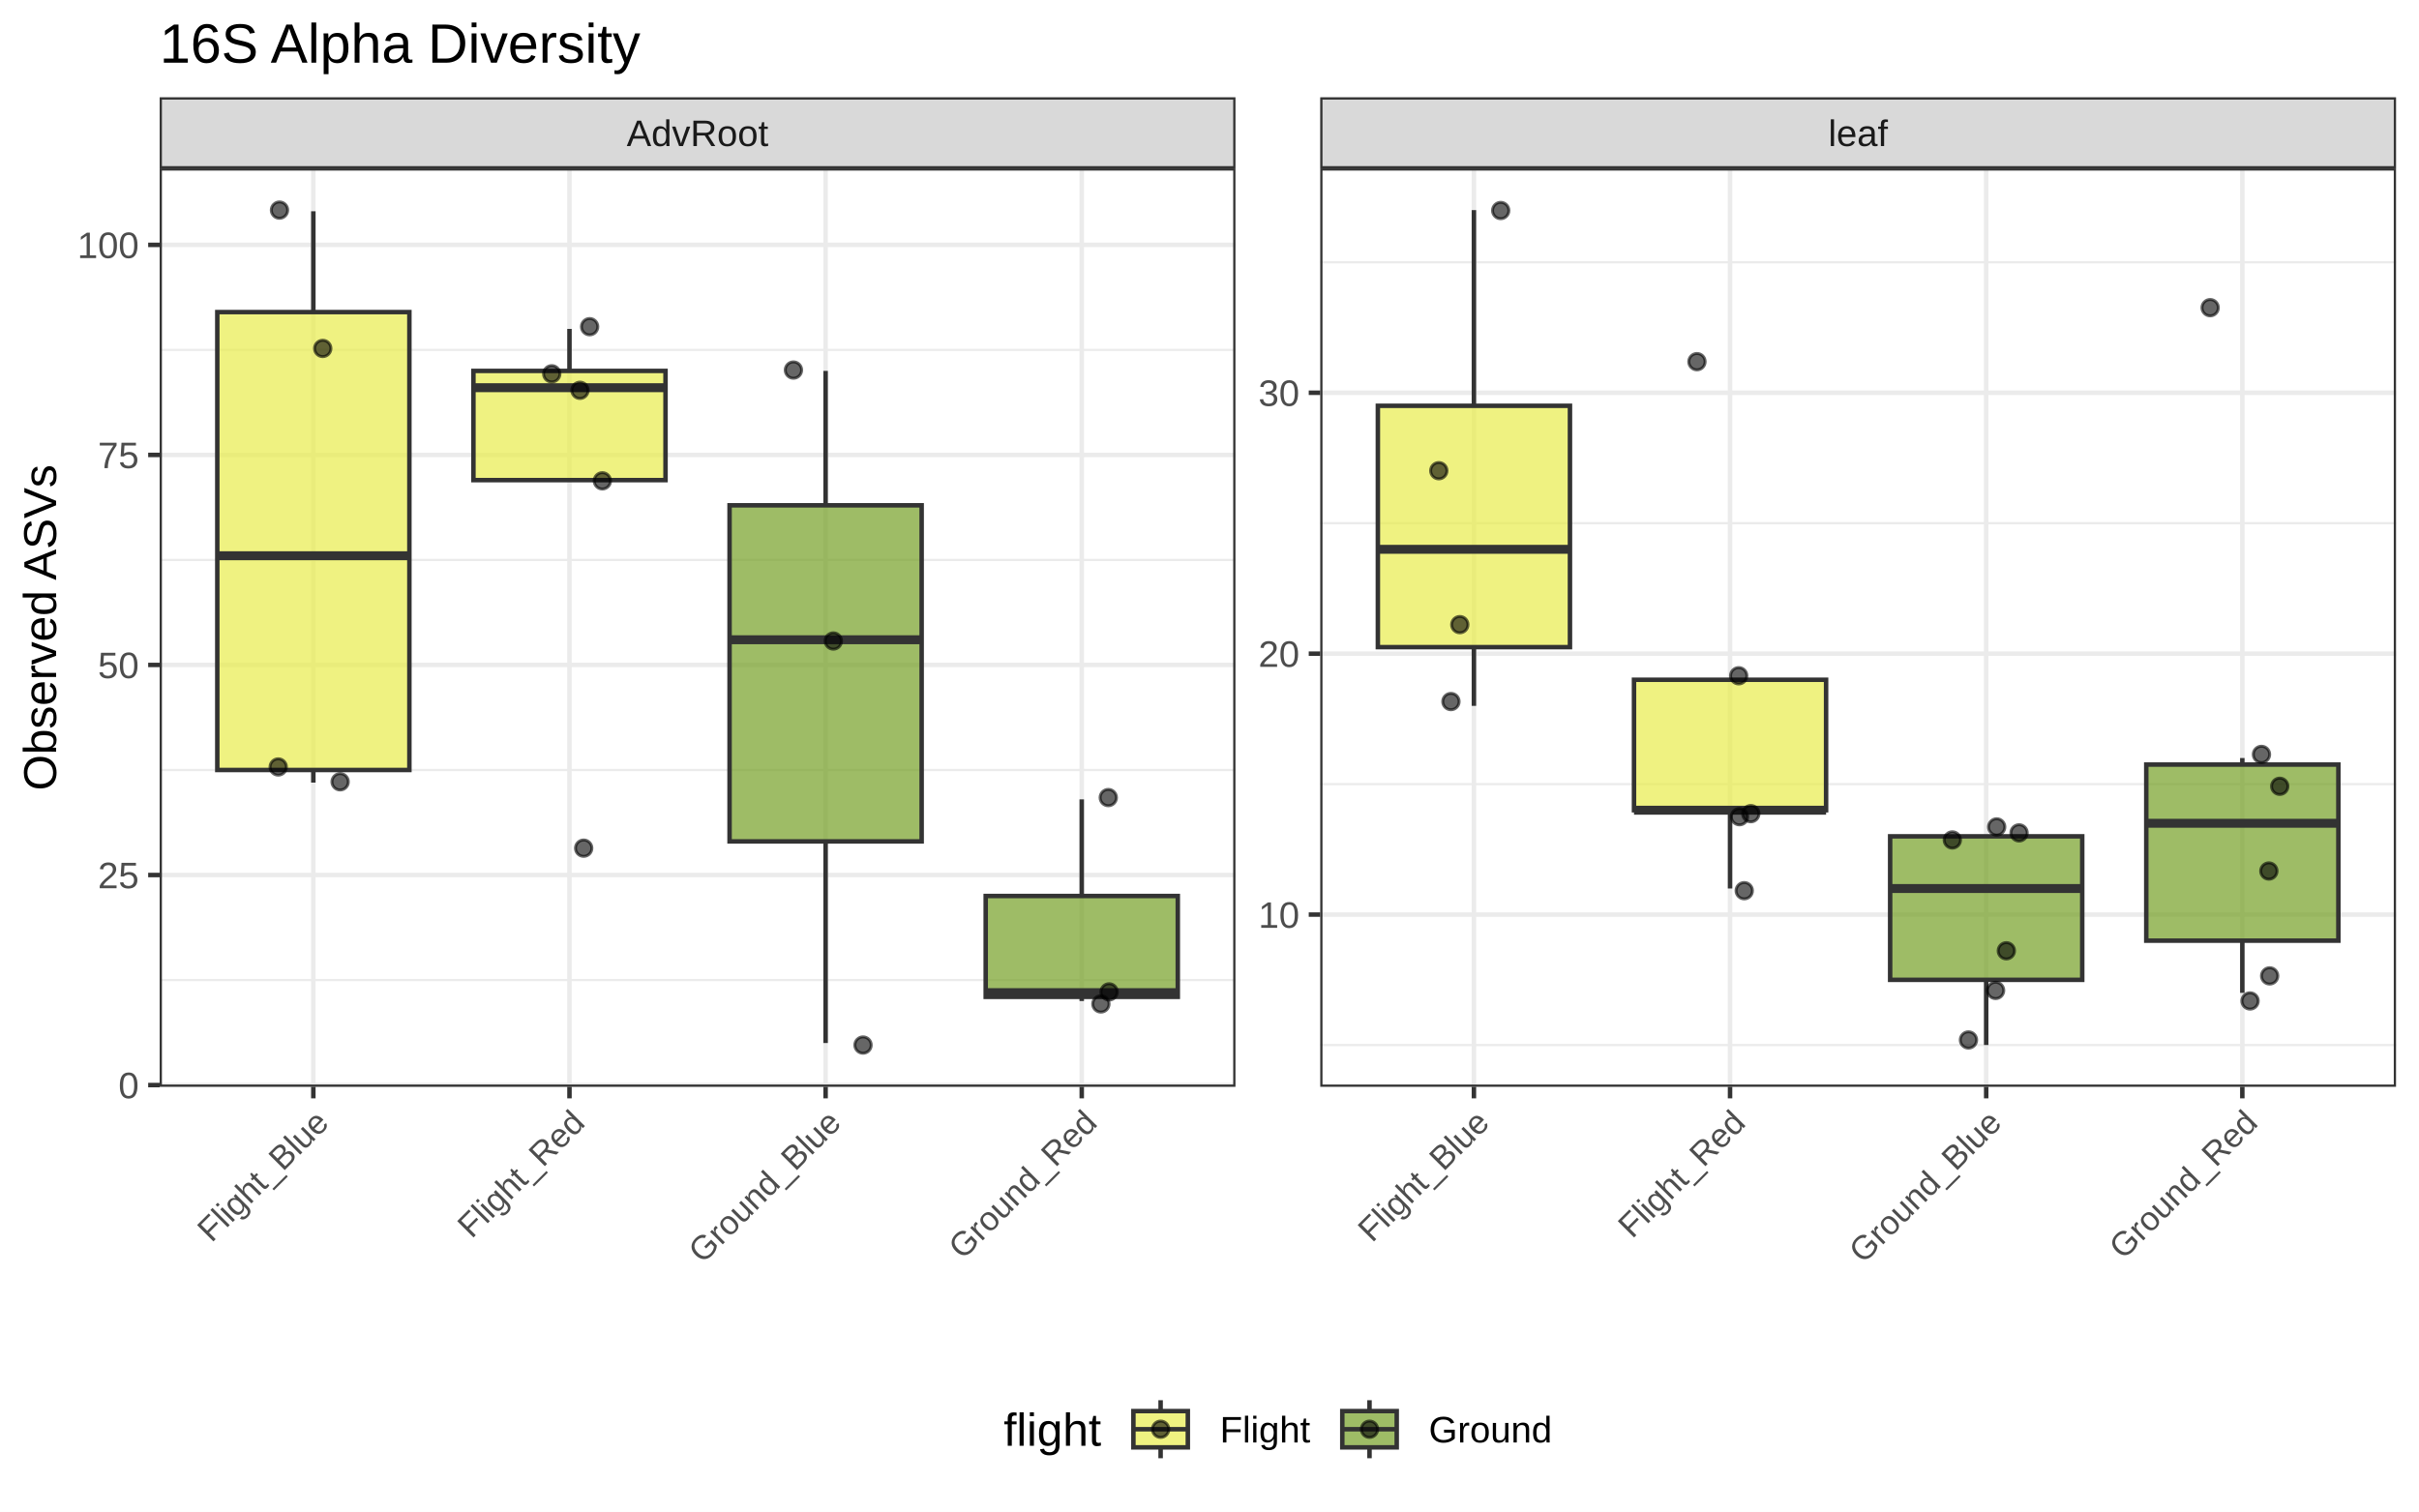
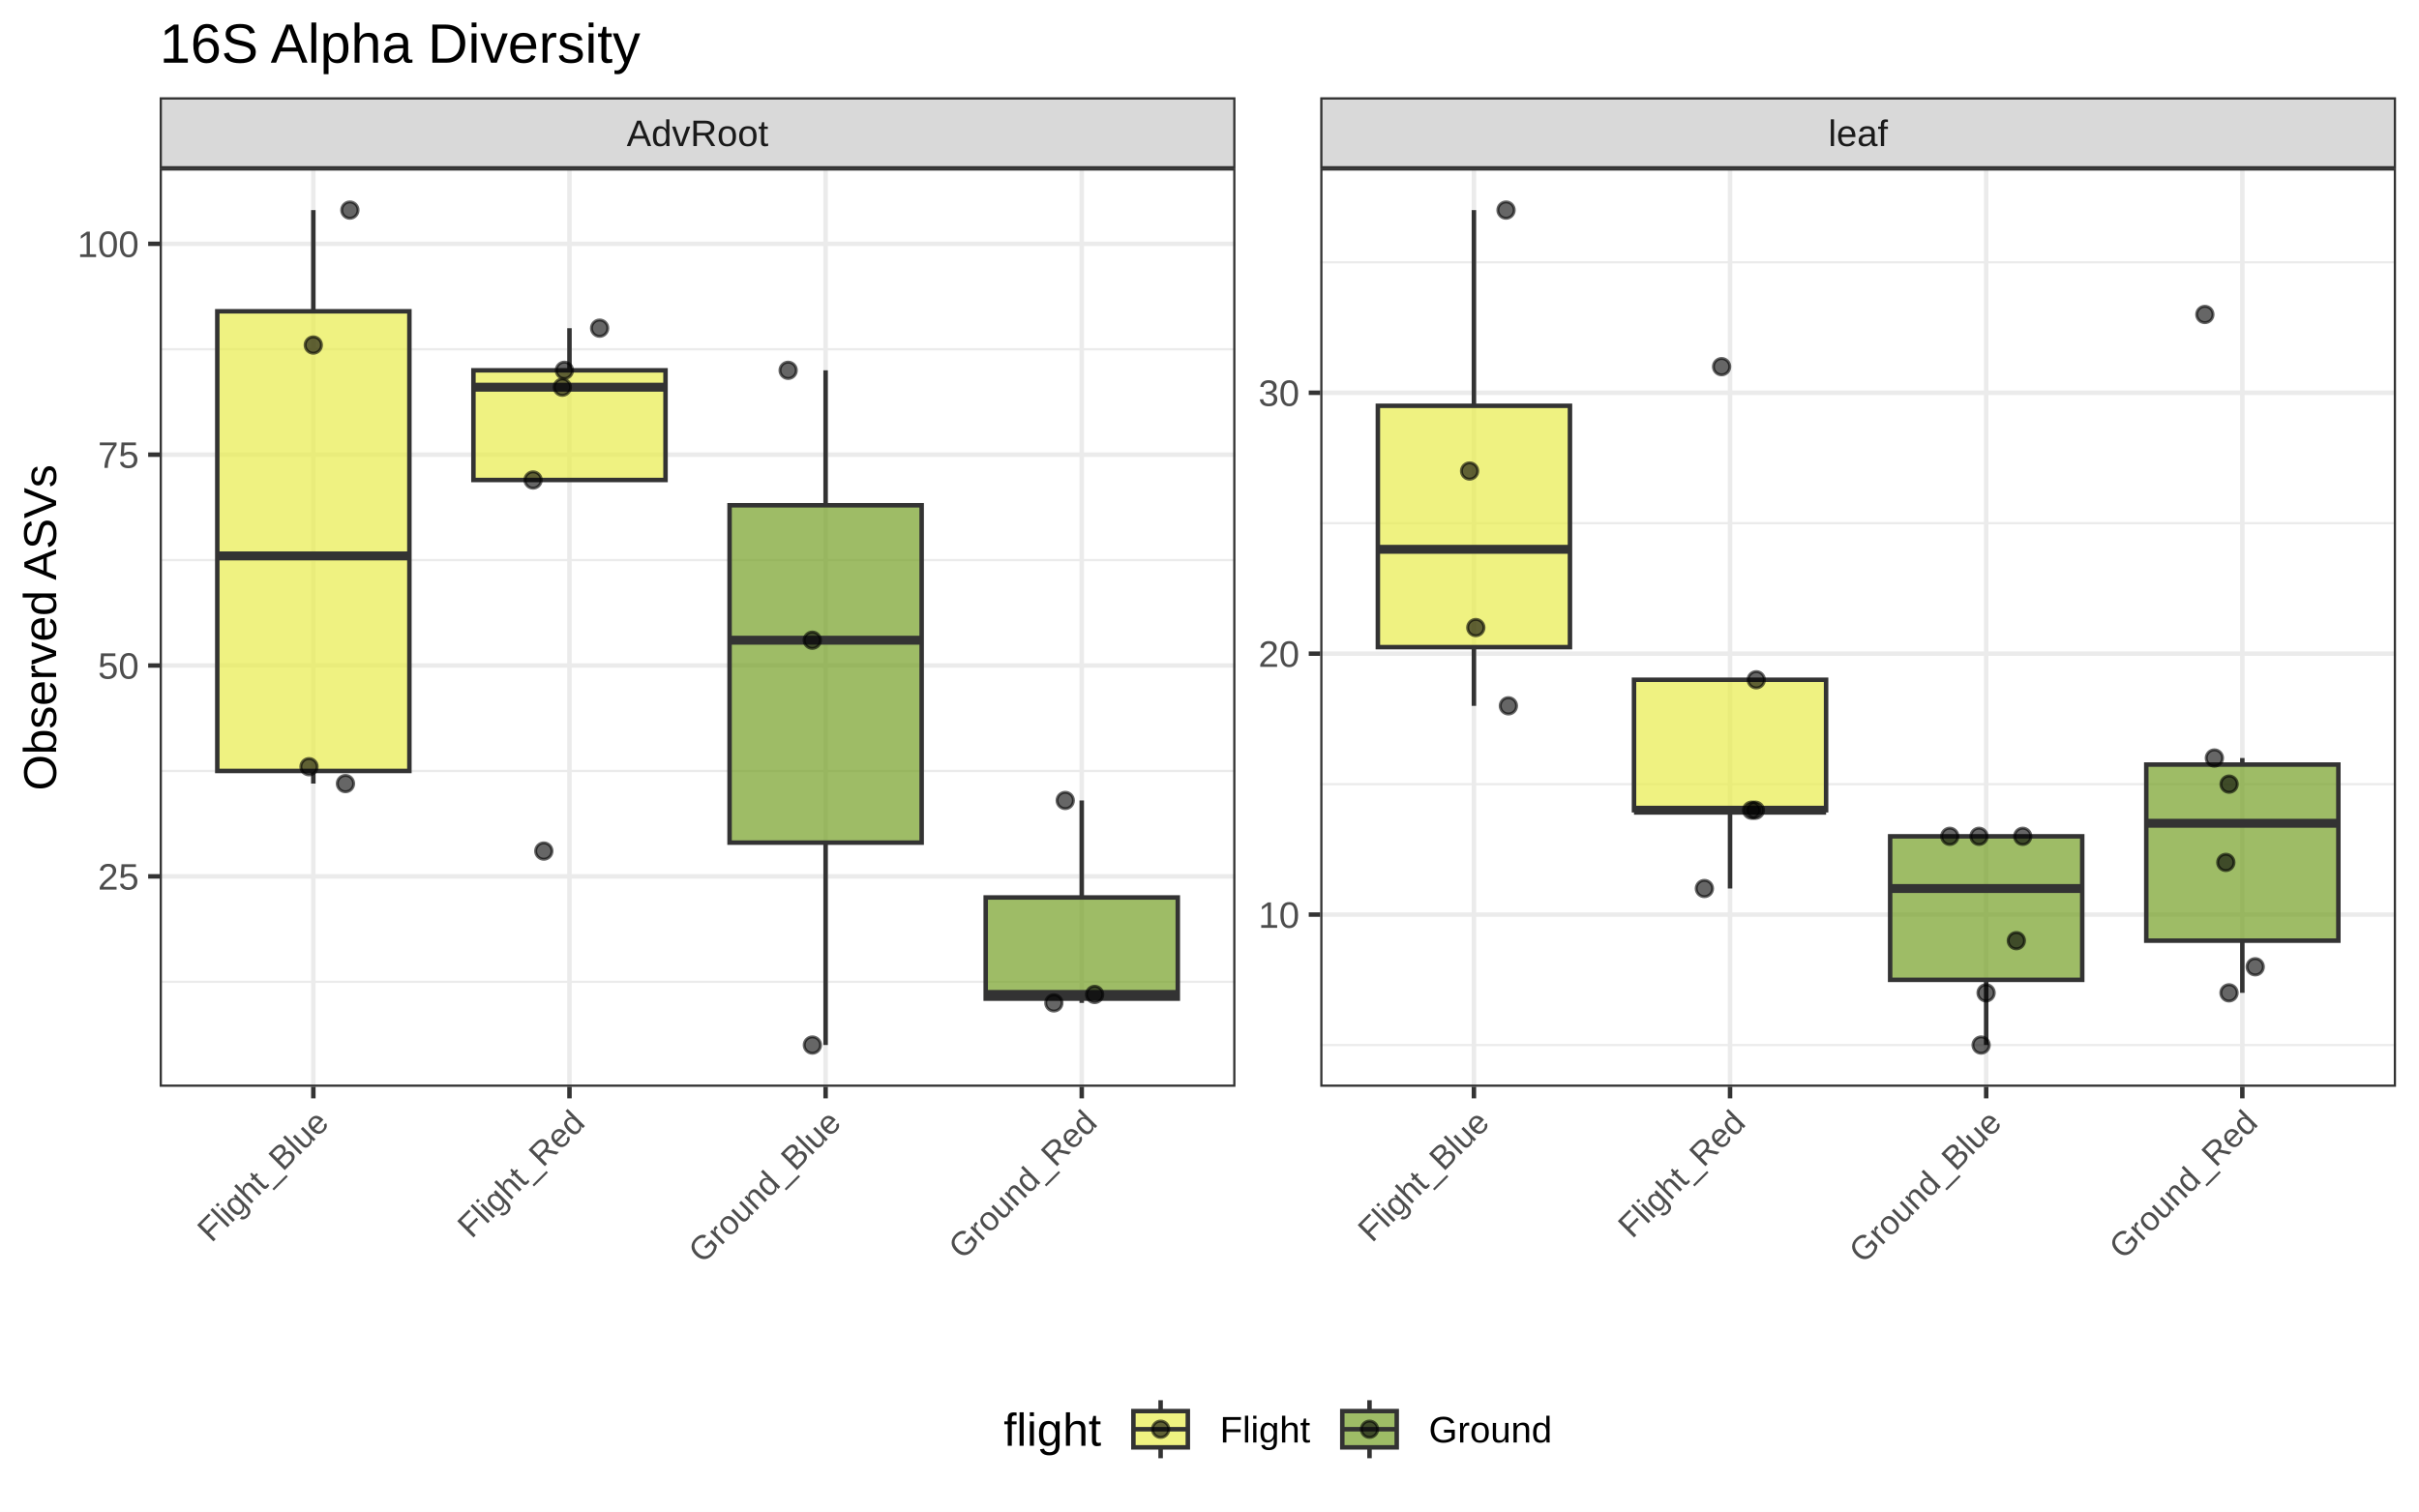
<svg xmlns="http://www.w3.org/2000/svg" width="576.00pt" height="360.00pt" viewBox="0 0 576.00 360.00">
  <g class="svglite">
    <defs>
      <style type="text/css">
    .svglite line, .svglite polyline, .svglite polygon, .svglite path, .svglite rect, .svglite circle {
      fill: none;
      stroke: #000000;
      stroke-linecap: round;
      stroke-linejoin: round;
      stroke-miterlimit: 10.00;
    }
    .svglite text {
      white-space: pre;
    }
    .svglite g.glyphgroup path {
      fill: inherit;
      stroke: none;
    }
  </style>
    </defs>
    <rect width="100%" height="100%" style="stroke: none; fill: #FFFFFF;" />
    <defs>
      <clipPath id="cpMC4wMHw1NzYuMDB8MC4wMHwzNjAuMDA=">
        <rect x="0.00" y="0.00" width="576.00" height="360.00" />
      </clipPath>
    </defs>
    <g clip-path="url(#cpMC4wMHw1NzYuMDB8MC4wMHwzNjAuMDA=)">
      <rect x="0.00" y="0.00" width="576.00" height="360.00" style="stroke-width: 1.07; stroke: #FFFFFF; fill: #FFFFFF;" />
    </g>
    <defs>
      <clipPath id="cpMzguMDJ8Mjk0LjE3fDQwLjA5fDI1OC44NQ==">
        <rect x="38.02" y="40.09" width="256.16" height="218.75" />
      </clipPath>
    </defs>
    <g clip-path="url(#cpMzguMDJ8Mjk0LjE3fDQwLjA5fDI1OC44NQ==)">
      <rect x="38.02" y="40.09" width="256.16" height="218.75" style="stroke-width: 1.07; stroke: none; fill: #FFFFFF;" />
-       <polyline points="38.02,233.42 294.17,233.42 " style="stroke-width: 0.53; stroke: #EBEBEB; stroke-linecap: butt;" />
-       <polyline points="38.02,183.39 294.17,183.39 " style="stroke-width: 0.53; stroke: #EBEBEB; stroke-linecap: butt;" />
-       <polyline points="38.02,133.36 294.17,133.36 " style="stroke-width: 0.53; stroke: #EBEBEB; stroke-linecap: butt;" />
-       <polyline points="38.02,83.33 294.17,83.33 " style="stroke-width: 0.53; stroke: #EBEBEB; stroke-linecap: butt;" />
-       <polyline points="38.02,258.43 294.17,258.43 " style="stroke-width: 1.07; stroke: #EBEBEB; stroke-linecap: butt;" />
-       <polyline points="38.02,208.40 294.17,208.40 " style="stroke-width: 1.07; stroke: #EBEBEB; stroke-linecap: butt;" />
-       <polyline points="38.02,158.37 294.17,158.37 " style="stroke-width: 1.07; stroke: #EBEBEB; stroke-linecap: butt;" />
-       <polyline points="38.02,108.35 294.17,108.35 " style="stroke-width: 1.07; stroke: #EBEBEB; stroke-linecap: butt;" />
-       <polyline points="38.02,58.32 294.17,58.32 " style="stroke-width: 1.07; stroke: #EBEBEB; stroke-linecap: butt;" />
+       <polyline points="38.02,233.84 294.17,233.84 " style="stroke-width: 0.53; stroke: #EBEBEB; stroke-linecap: butt;" />
+       <polyline points="38.02,183.62 294.17,183.62 " style="stroke-width: 0.53; stroke: #EBEBEB; stroke-linecap: butt;" />
+       <polyline points="38.02,133.40 294.17,133.40 " style="stroke-width: 0.53; stroke: #EBEBEB; stroke-linecap: butt;" />
+       <polyline points="38.02,83.18 294.17,83.18 " style="stroke-width: 0.53; stroke: #EBEBEB; stroke-linecap: butt;" />
+       <polyline points="38.02,208.73 294.17,208.73 " style="stroke-width: 1.07; stroke: #EBEBEB; stroke-linecap: butt;" />
+       <polyline points="38.02,158.51 294.17,158.51 " style="stroke-width: 1.07; stroke: #EBEBEB; stroke-linecap: butt;" />
+       <polyline points="38.02,108.29 294.17,108.29 " style="stroke-width: 1.07; stroke: #EBEBEB; stroke-linecap: butt;" />
+       <polyline points="38.02,58.07 294.17,58.07 " style="stroke-width: 1.07; stroke: #EBEBEB; stroke-linecap: butt;" />
      <polyline points="74.61,258.85 74.61,40.09 " style="stroke-width: 1.07; stroke: #EBEBEB; stroke-linecap: butt;" />
      <polyline points="135.60,258.85 135.60,40.09 " style="stroke-width: 1.07; stroke: #EBEBEB; stroke-linecap: butt;" />
      <polyline points="196.59,258.85 196.59,40.09 " style="stroke-width: 1.07; stroke: #EBEBEB; stroke-linecap: butt;" />
      <polyline points="257.58,258.85 257.58,40.09 " style="stroke-width: 1.07; stroke: #EBEBEB; stroke-linecap: butt;" />
-       <line x1="74.61" y1="74.33" x2="74.61" y2="50.32" style="stroke-width: 1.07; stroke: #333333; stroke-linecap: butt;" />
-       <line x1="74.61" y1="183.39" x2="74.61" y2="186.39" style="stroke-width: 1.07; stroke: #333333; stroke-linecap: butt;" />
-       <polygon points="51.74,74.33 51.74,183.39 97.48,183.39 97.48,74.33 51.74,74.33 " style="stroke-width: 1.07; stroke: #333333; stroke-linecap: butt; stroke-linejoin: miter; fill: #E9ED4C; fill-opacity: 0.70;" />
-       <line x1="51.74" y1="132.36" x2="97.48" y2="132.36" style="stroke-width: 2.13; stroke: #333333; stroke-linecap: butt; stroke-linejoin: miter;" />
-       <line x1="135.60" y1="88.34" x2="135.60" y2="78.33" style="stroke-width: 1.07; stroke: #333333; stroke-linecap: butt;" />
-       <line x1="135.60" y1="114.35" x2="135.60" y2="114.35" style="stroke-width: 1.07; stroke: #333333; stroke-linecap: butt;" />
-       <polygon points="112.73,88.34 112.73,114.35 158.47,114.35 158.47,88.34 112.73,88.34 " style="stroke-width: 1.07; stroke: #333333; stroke-linecap: butt; stroke-linejoin: miter; fill: #E9ED4C; fill-opacity: 0.70;" />
-       <line x1="112.73" y1="92.34" x2="158.47" y2="92.34" style="stroke-width: 2.13; stroke: #333333; stroke-linecap: butt; stroke-linejoin: miter;" />
-       <line x1="196.59" y1="120.35" x2="196.59" y2="88.34" style="stroke-width: 1.07; stroke: #333333; stroke-linecap: butt;" />
-       <line x1="196.59" y1="200.40" x2="196.59" y2="248.42" style="stroke-width: 1.07; stroke: #333333; stroke-linecap: butt;" />
-       <polygon points="173.72,120.35 173.72,200.40 219.46,200.40 219.46,120.35 173.72,120.35 " style="stroke-width: 1.07; stroke: #333333; stroke-linecap: butt; stroke-linejoin: miter; fill: #75A025; fill-opacity: 0.70;" />
-       <line x1="173.72" y1="152.37" x2="219.46" y2="152.37" style="stroke-width: 2.13; stroke: #333333; stroke-linecap: butt; stroke-linejoin: miter;" />
-       <line x1="257.58" y1="213.40" x2="257.58" y2="190.39" style="stroke-width: 1.07; stroke: #333333; stroke-linecap: butt;" />
-       <line x1="257.58" y1="237.42" x2="257.58" y2="238.42" style="stroke-width: 1.07; stroke: #333333; stroke-linecap: butt;" />
-       <polygon points="234.71,213.40 234.71,237.42 280.45,237.42 280.45,213.40 234.71,213.40 " style="stroke-width: 1.07; stroke: #333333; stroke-linecap: butt; stroke-linejoin: miter; fill: #75A025; fill-opacity: 0.70;" />
-       <line x1="234.71" y1="236.42" x2="280.45" y2="236.42" style="stroke-width: 2.13; stroke: #333333; stroke-linecap: butt; stroke-linejoin: miter;" />
-       <circle cx="264.09" cy="236.24" r="1.95" style="stroke-width: 0.71; stroke: #000000; stroke-opacity: 0.60; fill: #000000; fill-opacity: 0.60;" />
-       <circle cx="263.90" cy="189.96" r="1.95" style="stroke-width: 0.71; stroke: #000000; stroke-opacity: 0.60; fill: #000000; fill-opacity: 0.60;" />
-       <circle cx="262.14" cy="239.11" r="1.95" style="stroke-width: 0.71; stroke: #000000; stroke-opacity: 0.60; fill: #000000; fill-opacity: 0.60;" />
-       <circle cx="188.93" cy="88.14" r="1.95" style="stroke-width: 0.71; stroke: #000000; stroke-opacity: 0.60; fill: #000000; fill-opacity: 0.60;" />
-       <circle cx="198.43" cy="152.67" r="1.95" style="stroke-width: 0.71; stroke: #000000; stroke-opacity: 0.60; fill: #000000; fill-opacity: 0.60;" />
-       <circle cx="205.50" cy="248.90" r="1.95" style="stroke-width: 0.71; stroke: #000000; stroke-opacity: 0.60; fill: #000000; fill-opacity: 0.60;" />
-       <circle cx="131.38" cy="89.03" r="1.95" style="stroke-width: 0.71; stroke: #000000; stroke-opacity: 0.60; fill: #000000; fill-opacity: 0.60;" />
-       <circle cx="76.85" cy="82.99" r="1.95" style="stroke-width: 0.71; stroke: #000000; stroke-opacity: 0.60; fill: #000000; fill-opacity: 0.60;" />
-       <circle cx="66.55" cy="50.04" r="1.95" style="stroke-width: 0.71; stroke: #000000; stroke-opacity: 0.60; fill: #000000; fill-opacity: 0.60;" />
-       <circle cx="140.40" cy="77.81" r="1.95" style="stroke-width: 0.71; stroke: #000000; stroke-opacity: 0.60; fill: #000000; fill-opacity: 0.60;" />
-       <circle cx="138.10" cy="92.96" r="1.95" style="stroke-width: 0.71; stroke: #000000; stroke-opacity: 0.60; fill: #000000; fill-opacity: 0.60;" />
-       <circle cx="143.43" cy="114.52" r="1.95" style="stroke-width: 0.71; stroke: #000000; stroke-opacity: 0.60; fill: #000000; fill-opacity: 0.60;" />
-       <circle cx="138.98" cy="202.01" r="1.95" style="stroke-width: 0.71; stroke: #000000; stroke-opacity: 0.60; fill: #000000; fill-opacity: 0.60;" />
-       <circle cx="80.99" cy="186.20" r="1.95" style="stroke-width: 0.71; stroke: #000000; stroke-opacity: 0.60; fill: #000000; fill-opacity: 0.60;" />
-       <circle cx="66.25" cy="182.67" r="1.95" style="stroke-width: 0.71; stroke: #000000; stroke-opacity: 0.60; fill: #000000; fill-opacity: 0.60;" />
+       <line x1="74.61" y1="74.14" x2="74.61" y2="50.04" style="stroke-width: 1.07; stroke: #333333; stroke-linecap: butt;" />
+       <line x1="74.61" y1="183.62" x2="74.61" y2="186.63" style="stroke-width: 1.07; stroke: #333333; stroke-linecap: butt;" />
+       <polygon points="51.74,74.14 51.74,183.62 97.48,183.62 97.48,74.14 51.74,74.14 " style="stroke-width: 1.07; stroke: #333333; stroke-linecap: butt; stroke-linejoin: miter; fill: #E9ED4C; fill-opacity: 0.70;" />
+       <line x1="51.74" y1="132.40" x2="97.48" y2="132.40" style="stroke-width: 2.13; stroke: #333333; stroke-linecap: butt; stroke-linejoin: miter;" />
+       <line x1="135.60" y1="88.20" x2="135.60" y2="78.16" style="stroke-width: 1.07; stroke: #333333; stroke-linecap: butt;" />
+       <line x1="135.60" y1="114.32" x2="135.60" y2="114.32" style="stroke-width: 1.07; stroke: #333333; stroke-linecap: butt;" />
+       <polygon points="112.73,88.20 112.73,114.32 158.47,114.32 158.47,88.20 112.73,88.20 " style="stroke-width: 1.07; stroke: #333333; stroke-linecap: butt; stroke-linejoin: miter; fill: #E9ED4C; fill-opacity: 0.70;" />
+       <line x1="112.73" y1="92.22" x2="158.47" y2="92.22" style="stroke-width: 2.13; stroke: #333333; stroke-linecap: butt; stroke-linejoin: miter;" />
+       <line x1="196.59" y1="120.34" x2="196.59" y2="88.20" style="stroke-width: 1.07; stroke: #333333; stroke-linecap: butt;" />
+       <line x1="196.59" y1="200.69" x2="196.59" y2="248.90" style="stroke-width: 1.07; stroke: #333333; stroke-linecap: butt;" />
+       <polygon points="173.72,120.34 173.72,200.69 219.46,200.69 219.46,120.34 173.72,120.34 " style="stroke-width: 1.07; stroke: #333333; stroke-linecap: butt; stroke-linejoin: miter; fill: #75A025; fill-opacity: 0.70;" />
+       <line x1="173.72" y1="152.48" x2="219.46" y2="152.48" style="stroke-width: 2.13; stroke: #333333; stroke-linecap: butt; stroke-linejoin: miter;" />
+       <line x1="257.58" y1="213.75" x2="257.58" y2="190.65" style="stroke-width: 1.07; stroke: #333333; stroke-linecap: butt;" />
+       <line x1="257.58" y1="237.85" x2="257.58" y2="238.86" style="stroke-width: 1.07; stroke: #333333; stroke-linecap: butt;" />
+       <polygon points="234.71,213.75 234.71,237.85 280.45,237.85 280.45,213.75 234.71,213.75 " style="stroke-width: 1.07; stroke: #333333; stroke-linecap: butt; stroke-linejoin: miter; fill: #75A025; fill-opacity: 0.70;" />
+       <line x1="234.71" y1="236.85" x2="280.45" y2="236.85" style="stroke-width: 2.13; stroke: #333333; stroke-linecap: butt; stroke-linejoin: miter;" />
+       <circle cx="260.65" cy="236.85" r="1.95" style="stroke-width: 0.71; stroke: #000000; stroke-opacity: 0.60; fill: #000000; fill-opacity: 0.60;" />
+       <circle cx="253.65" cy="190.65" r="1.95" style="stroke-width: 0.71; stroke: #000000; stroke-opacity: 0.60; fill: #000000; fill-opacity: 0.60;" />
+       <circle cx="250.94" cy="238.86" r="1.95" style="stroke-width: 0.71; stroke: #000000; stroke-opacity: 0.60; fill: #000000; fill-opacity: 0.60;" />
+       <circle cx="187.67" cy="88.20" r="1.95" style="stroke-width: 0.71; stroke: #000000; stroke-opacity: 0.60; fill: #000000; fill-opacity: 0.60;" />
+       <circle cx="193.42" cy="152.48" r="1.95" style="stroke-width: 0.71; stroke: #000000; stroke-opacity: 0.60; fill: #000000; fill-opacity: 0.60;" />
+       <circle cx="193.44" cy="248.90" r="1.95" style="stroke-width: 0.71; stroke: #000000; stroke-opacity: 0.60; fill: #000000; fill-opacity: 0.60;" />
+       <circle cx="134.39" cy="88.20" r="1.95" style="stroke-width: 0.71; stroke: #000000; stroke-opacity: 0.60; fill: #000000; fill-opacity: 0.60;" />
+       <circle cx="74.60" cy="82.18" r="1.95" style="stroke-width: 0.71; stroke: #000000; stroke-opacity: 0.60; fill: #000000; fill-opacity: 0.60;" />
+       <circle cx="83.31" cy="50.04" r="1.95" style="stroke-width: 0.71; stroke: #000000; stroke-opacity: 0.60; fill: #000000; fill-opacity: 0.60;" />
+       <circle cx="142.78" cy="78.16" r="1.95" style="stroke-width: 0.71; stroke: #000000; stroke-opacity: 0.60; fill: #000000; fill-opacity: 0.60;" />
+       <circle cx="133.90" cy="92.22" r="1.95" style="stroke-width: 0.71; stroke: #000000; stroke-opacity: 0.60; fill: #000000; fill-opacity: 0.60;" />
+       <circle cx="126.93" cy="114.32" r="1.95" style="stroke-width: 0.71; stroke: #000000; stroke-opacity: 0.60; fill: #000000; fill-opacity: 0.60;" />
+       <circle cx="129.49" cy="202.70" r="1.95" style="stroke-width: 0.71; stroke: #000000; stroke-opacity: 0.60; fill: #000000; fill-opacity: 0.60;" />
+       <circle cx="82.26" cy="186.63" r="1.95" style="stroke-width: 0.71; stroke: #000000; stroke-opacity: 0.60; fill: #000000; fill-opacity: 0.60;" />
+       <circle cx="73.58" cy="182.61" r="1.95" style="stroke-width: 0.71; stroke: #000000; stroke-opacity: 0.60; fill: #000000; fill-opacity: 0.60;" />
      <rect x="38.02" y="40.09" width="256.16" height="218.75" style="stroke-width: 1.07; stroke: #333333;" />
    </g>
    <g clip-path="url(#cpMC4wMHw1NzYuMDB8MC4wMHwzNjAuMDA=)">
</g>
    <defs>
      <clipPath id="cpMzE0LjM3fDU3MC41Mnw0MC4wOXwyNTguODU=">
        <rect x="314.37" y="40.09" width="256.16" height="218.75" />
      </clipPath>
    </defs>
    <g clip-path="url(#cpMzE0LjM3fDU3MC41Mnw0MC4wOXwyNTguODU=)">
      <rect x="314.37" y="40.09" width="256.16" height="218.75" style="stroke-width: 1.07; stroke: none; fill: #FFFFFF;" />
      <polyline points="314.37,248.90 570.52,248.90 " style="stroke-width: 0.53; stroke: #EBEBEB; stroke-linecap: butt;" />
      <polyline points="314.37,186.76 570.52,186.76 " style="stroke-width: 0.53; stroke: #EBEBEB; stroke-linecap: butt;" />
      <polyline points="314.37,124.61 570.52,124.61 " style="stroke-width: 0.53; stroke: #EBEBEB; stroke-linecap: butt;" />
      <polyline points="314.37,62.47 570.52,62.47 " style="stroke-width: 0.53; stroke: #EBEBEB; stroke-linecap: butt;" />
      <polyline points="314.37,217.83 570.52,217.83 " style="stroke-width: 1.07; stroke: #EBEBEB; stroke-linecap: butt;" />
      <polyline points="314.37,155.68 570.52,155.68 " style="stroke-width: 1.07; stroke: #EBEBEB; stroke-linecap: butt;" />
      <polyline points="314.37,93.54 570.52,93.54 " style="stroke-width: 1.07; stroke: #EBEBEB; stroke-linecap: butt;" />
      <polyline points="350.96,258.85 350.96,40.09 " style="stroke-width: 1.07; stroke: #EBEBEB; stroke-linecap: butt;" />
      <polyline points="411.95,258.85 411.95,40.09 " style="stroke-width: 1.07; stroke: #EBEBEB; stroke-linecap: butt;" />
      <polyline points="472.94,258.85 472.94,40.09 " style="stroke-width: 1.07; stroke: #EBEBEB; stroke-linecap: butt;" />
      <polyline points="533.93,258.85 533.93,40.09 " style="stroke-width: 1.07; stroke: #EBEBEB; stroke-linecap: butt;" />
      <line x1="350.96" y1="96.65" x2="350.96" y2="50.04" style="stroke-width: 1.07; stroke: #333333; stroke-linecap: butt;" />
      <line x1="350.96" y1="154.13" x2="350.96" y2="168.11" style="stroke-width: 1.07; stroke: #333333; stroke-linecap: butt;" />
      <polygon points="328.09,96.65 328.09,154.13 373.83,154.13 373.83,96.65 328.09,96.65 " style="stroke-width: 1.07; stroke: #333333; stroke-linecap: butt; stroke-linejoin: miter; fill: #E9ED4C; fill-opacity: 0.70;" />
      <line x1="328.09" y1="130.83" x2="373.83" y2="130.83" style="stroke-width: 2.13; stroke: #333333; stroke-linecap: butt; stroke-linejoin: miter;" />
      <line x1="411.95" y1="161.90" x2="411.95" y2="161.90" style="stroke-width: 1.07; stroke: #333333; stroke-linecap: butt;" />
      <line x1="411.95" y1="192.97" x2="411.95" y2="211.62" style="stroke-width: 1.07; stroke: #333333; stroke-linecap: butt;" />
      <polygon points="389.08,161.90 389.08,192.97 434.82,192.97 434.82,161.90 389.08,161.90 " style="stroke-width: 1.07; stroke: #333333; stroke-linecap: butt; stroke-linejoin: miter; fill: #E9ED4C; fill-opacity: 0.70;" />
      <line x1="389.08" y1="192.97" x2="434.82" y2="192.97" style="stroke-width: 2.13; stroke: #333333; stroke-linecap: butt; stroke-linejoin: miter;" />
      <line x1="472.94" y1="199.19" x2="472.94" y2="199.19" style="stroke-width: 1.07; stroke: #333333; stroke-linecap: butt;" />
      <line x1="472.94" y1="233.37" x2="472.94" y2="248.90" style="stroke-width: 1.07; stroke: #333333; stroke-linecap: butt;" />
      <polygon points="450.07,199.19 450.07,233.37 495.81,233.37 495.81,199.19 450.07,199.19 " style="stroke-width: 1.07; stroke: #333333; stroke-linecap: butt; stroke-linejoin: miter; fill: #75A025; fill-opacity: 0.70;" />
      <line x1="450.07" y1="211.62" x2="495.81" y2="211.62" style="stroke-width: 2.13; stroke: #333333; stroke-linecap: butt; stroke-linejoin: miter;" />
      <line x1="533.93" y1="182.10" x2="533.93" y2="180.54" style="stroke-width: 1.07; stroke: #333333; stroke-linecap: butt;" />
      <line x1="533.93" y1="224.04" x2="533.93" y2="236.47" style="stroke-width: 1.07; stroke: #333333; stroke-linecap: butt;" />
      <polygon points="511.06,182.10 511.06,224.04 556.80,224.04 556.80,182.10 511.06,182.10 " style="stroke-width: 1.07; stroke: #333333; stroke-linecap: butt; stroke-linejoin: miter; fill: #75A025; fill-opacity: 0.70;" />
      <line x1="511.06" y1="196.08" x2="556.80" y2="196.08" style="stroke-width: 2.13; stroke: #333333; stroke-linecap: butt; stroke-linejoin: miter;" />
-       <circle cx="540.44" cy="232.43" r="1.95" style="stroke-width: 0.71; stroke: #000000; stroke-opacity: 0.60; fill: #000000; fill-opacity: 0.60;" />
-       <circle cx="540.25" cy="207.45" r="1.95" style="stroke-width: 0.71; stroke: #000000; stroke-opacity: 0.60; fill: #000000; fill-opacity: 0.60;" />
-       <circle cx="538.49" cy="179.68" r="1.95" style="stroke-width: 0.71; stroke: #000000; stroke-opacity: 0.60; fill: #000000; fill-opacity: 0.60;" />
-       <circle cx="526.27" cy="73.28" r="1.95" style="stroke-width: 0.71; stroke: #000000; stroke-opacity: 0.60; fill: #000000; fill-opacity: 0.60;" />
-       <circle cx="535.77" cy="238.40" r="1.95" style="stroke-width: 0.71; stroke: #000000; stroke-opacity: 0.60; fill: #000000; fill-opacity: 0.60;" />
-       <circle cx="542.84" cy="187.27" r="1.95" style="stroke-width: 0.71; stroke: #000000; stroke-opacity: 0.60; fill: #000000; fill-opacity: 0.60;" />
-       <circle cx="468.72" cy="247.69" r="1.95" style="stroke-width: 0.71; stroke: #000000; stroke-opacity: 0.60; fill: #000000; fill-opacity: 0.60;" />
-       <circle cx="475.18" cy="235.89" r="1.95" style="stroke-width: 0.71; stroke: #000000; stroke-opacity: 0.60; fill: #000000; fill-opacity: 0.60;" />
-       <circle cx="464.88" cy="200.05" r="1.95" style="stroke-width: 0.71; stroke: #000000; stroke-opacity: 0.60; fill: #000000; fill-opacity: 0.60;" />
-       <circle cx="477.74" cy="226.45" r="1.95" style="stroke-width: 0.71; stroke: #000000; stroke-opacity: 0.60; fill: #000000; fill-opacity: 0.60;" />
-       <circle cx="475.44" cy="196.95" r="1.95" style="stroke-width: 0.71; stroke: #000000; stroke-opacity: 0.60; fill: #000000; fill-opacity: 0.60;" />
-       <circle cx="480.77" cy="198.37" r="1.95" style="stroke-width: 0.71; stroke: #000000; stroke-opacity: 0.60; fill: #000000; fill-opacity: 0.60;" />
-       <circle cx="415.33" cy="212.14" r="1.95" style="stroke-width: 0.71; stroke: #000000; stroke-opacity: 0.60; fill: #000000; fill-opacity: 0.60;" />
-       <circle cx="357.34" cy="50.14" r="1.95" style="stroke-width: 0.71; stroke: #000000; stroke-opacity: 0.60; fill: #000000; fill-opacity: 0.60;" />
-       <circle cx="342.60" cy="112.11" r="1.95" style="stroke-width: 0.71; stroke: #000000; stroke-opacity: 0.60; fill: #000000; fill-opacity: 0.60;" />
-       <circle cx="414.01" cy="160.95" r="1.95" style="stroke-width: 0.71; stroke: #000000; stroke-opacity: 0.60; fill: #000000; fill-opacity: 0.60;" />
-       <circle cx="416.89" cy="193.79" r="1.95" style="stroke-width: 0.71; stroke: #000000; stroke-opacity: 0.60; fill: #000000; fill-opacity: 0.60;" />
-       <circle cx="404.07" cy="86.14" r="1.95" style="stroke-width: 0.71; stroke: #000000; stroke-opacity: 0.60; fill: #000000; fill-opacity: 0.60;" />
-       <circle cx="414.20" cy="194.51" r="1.95" style="stroke-width: 0.71; stroke: #000000; stroke-opacity: 0.60; fill: #000000; fill-opacity: 0.60;" />
-       <circle cx="347.60" cy="148.77" r="1.95" style="stroke-width: 0.71; stroke: #000000; stroke-opacity: 0.60; fill: #000000; fill-opacity: 0.60;" />
-       <circle cx="345.49" cy="167.09" r="1.95" style="stroke-width: 0.71; stroke: #000000; stroke-opacity: 0.60; fill: #000000; fill-opacity: 0.60;" />
+       <circle cx="537.00" cy="230.26" r="1.95" style="stroke-width: 0.71; stroke: #000000; stroke-opacity: 0.60; fill: #000000; fill-opacity: 0.60;" />
+       <circle cx="530.00" cy="205.40" r="1.95" style="stroke-width: 0.71; stroke: #000000; stroke-opacity: 0.60; fill: #000000; fill-opacity: 0.60;" />
+       <circle cx="527.28" cy="180.54" r="1.95" style="stroke-width: 0.71; stroke: #000000; stroke-opacity: 0.60; fill: #000000; fill-opacity: 0.60;" />
+       <circle cx="525.01" cy="74.90" r="1.95" style="stroke-width: 0.71; stroke: #000000; stroke-opacity: 0.60; fill: #000000; fill-opacity: 0.60;" />
+       <circle cx="530.76" cy="236.47" r="1.95" style="stroke-width: 0.71; stroke: #000000; stroke-opacity: 0.60; fill: #000000; fill-opacity: 0.60;" />
+       <circle cx="530.78" cy="186.76" r="1.95" style="stroke-width: 0.71; stroke: #000000; stroke-opacity: 0.60; fill: #000000; fill-opacity: 0.60;" />
+       <circle cx="471.73" cy="248.90" r="1.95" style="stroke-width: 0.71; stroke: #000000; stroke-opacity: 0.60; fill: #000000; fill-opacity: 0.60;" />
+       <circle cx="472.92" cy="236.47" r="1.95" style="stroke-width: 0.71; stroke: #000000; stroke-opacity: 0.60; fill: #000000; fill-opacity: 0.60;" />
+       <circle cx="481.64" cy="199.19" r="1.95" style="stroke-width: 0.71; stroke: #000000; stroke-opacity: 0.60; fill: #000000; fill-opacity: 0.60;" />
+       <circle cx="480.12" cy="224.04" r="1.95" style="stroke-width: 0.71; stroke: #000000; stroke-opacity: 0.60; fill: #000000; fill-opacity: 0.60;" />
+       <circle cx="471.23" cy="199.19" r="1.95" style="stroke-width: 0.71; stroke: #000000; stroke-opacity: 0.60; fill: #000000; fill-opacity: 0.60;" />
+       <circle cx="464.27" cy="199.19" r="1.95" style="stroke-width: 0.71; stroke: #000000; stroke-opacity: 0.60; fill: #000000; fill-opacity: 0.60;" />
+       <circle cx="405.84" cy="211.62" r="1.95" style="stroke-width: 0.71; stroke: #000000; stroke-opacity: 0.60; fill: #000000; fill-opacity: 0.60;" />
+       <circle cx="358.61" cy="50.04" r="1.95" style="stroke-width: 0.71; stroke: #000000; stroke-opacity: 0.60; fill: #000000; fill-opacity: 0.60;" />
+       <circle cx="349.93" cy="112.18" r="1.95" style="stroke-width: 0.71; stroke: #000000; stroke-opacity: 0.60; fill: #000000; fill-opacity: 0.60;" />
+       <circle cx="418.19" cy="161.90" r="1.95" style="stroke-width: 0.71; stroke: #000000; stroke-opacity: 0.60; fill: #000000; fill-opacity: 0.60;" />
+       <circle cx="417.08" cy="192.97" r="1.95" style="stroke-width: 0.71; stroke: #000000; stroke-opacity: 0.60; fill: #000000; fill-opacity: 0.60;" />
+       <circle cx="409.94" cy="87.33" r="1.95" style="stroke-width: 0.71; stroke: #000000; stroke-opacity: 0.60; fill: #000000; fill-opacity: 0.60;" />
+       <circle cx="417.98" cy="192.97" r="1.95" style="stroke-width: 0.71; stroke: #000000; stroke-opacity: 0.60; fill: #000000; fill-opacity: 0.60;" />
+       <circle cx="351.41" cy="149.47" r="1.95" style="stroke-width: 0.71; stroke: #000000; stroke-opacity: 0.60; fill: #000000; fill-opacity: 0.60;" />
+       <circle cx="359.17" cy="168.11" r="1.95" style="stroke-width: 0.71; stroke: #000000; stroke-opacity: 0.60; fill: #000000; fill-opacity: 0.60;" />
      <rect x="314.37" y="40.09" width="256.16" height="218.75" style="stroke-width: 1.07; stroke: #333333;" />
    </g>
    <g clip-path="url(#cpMC4wMHw1NzYuMDB8MC4wMHwzNjAuMDA=)">
</g>
    <defs>
      <clipPath id="cpMzguMDJ8Mjk0LjE3fDIzLjE4fDQwLjA5">
        <rect x="38.02" y="23.18" width="256.16" height="16.92" />
      </clipPath>
    </defs>
    <g clip-path="url(#cpMzguMDJ8Mjk0LjE3fDIzLjE4fDQwLjA5)">
      <rect x="38.02" y="23.18" width="256.16" height="16.92" style="stroke-width: 1.07; stroke: #333333; fill: #D9D9D9;" />
      <text x="166.10" y="34.79" text-anchor="middle" style="font-size: 8.80px;fill: #1A1A1A; font-family: &quot;Arial&quot;;" textLength="33.75px" lengthAdjust="spacingAndGlyphs">AdvRoot</text>
    </g>
    <g clip-path="url(#cpMC4wMHw1NzYuMDB8MC4wMHwzNjAuMDA=)">
</g>
    <defs>
      <clipPath id="cpMzE0LjM3fDU3MC41MnwyMy4xOHw0MC4wOQ==">
        <rect x="314.37" y="23.18" width="256.16" height="16.92" />
      </clipPath>
    </defs>
    <g clip-path="url(#cpMzE0LjM3fDU3MC41MnwyMy4xOHw0MC4wOQ==)">
      <rect x="314.37" y="23.18" width="256.16" height="16.92" style="stroke-width: 1.07; stroke: #333333; fill: #D9D9D9;" />
      <text x="442.44" y="34.79" text-anchor="middle" style="font-size: 8.80px;fill: #1A1A1A; font-family: &quot;Arial&quot;;" textLength="14.17px" lengthAdjust="spacingAndGlyphs">leaf</text>
    </g>
    <g clip-path="url(#cpMC4wMHw1NzYuMDB8MC4wMHwzNjAuMDA=)">
      <polyline points="74.61,261.59 74.61,258.85 " style="stroke-width: 1.07; stroke: #333333; stroke-linecap: butt;" />
      <polyline points="135.60,261.59 135.60,258.85 " style="stroke-width: 1.07; stroke: #333333; stroke-linecap: butt;" />
      <polyline points="196.59,261.59 196.59,258.85 " style="stroke-width: 1.07; stroke: #333333; stroke-linecap: butt;" />
      <polyline points="257.58,261.59 257.58,258.85 " style="stroke-width: 1.07; stroke: #333333; stroke-linecap: butt;" />
      <text transform="translate(78.66,267.83) rotate(-45)" text-anchor="end" style="font-size: 8.00px;fill: #4D4D4D; font-family: &quot;Arial&quot;;" textLength="40.06px" lengthAdjust="spacingAndGlyphs">Flight_Blue</text>
      <text transform="translate(139.65,267.83) rotate(-45)" text-anchor="end" style="font-size: 8.00px;fill: #4D4D4D; font-family: &quot;Arial&quot;;" textLength="38.72px" lengthAdjust="spacingAndGlyphs">Flight_Red</text>
      <text transform="translate(200.64,267.83) rotate(-45)" text-anchor="end" style="font-size: 8.00px;fill: #4D4D4D; font-family: &quot;Arial&quot;;" textLength="47.19px" lengthAdjust="spacingAndGlyphs">Ground_Blue</text>
      <text transform="translate(261.63,267.83) rotate(-45)" text-anchor="end" style="font-size: 8.00px;fill: #4D4D4D; font-family: &quot;Arial&quot;;" textLength="45.84px" lengthAdjust="spacingAndGlyphs">Ground_Red</text>
      <polyline points="350.96,261.59 350.96,258.85 " style="stroke-width: 1.07; stroke: #333333; stroke-linecap: butt;" />
      <polyline points="411.95,261.59 411.95,258.85 " style="stroke-width: 1.07; stroke: #333333; stroke-linecap: butt;" />
      <polyline points="472.94,261.59 472.94,258.85 " style="stroke-width: 1.07; stroke: #333333; stroke-linecap: butt;" />
      <polyline points="533.93,261.59 533.93,258.85 " style="stroke-width: 1.07; stroke: #333333; stroke-linecap: butt;" />
      <text transform="translate(355.01,267.83) rotate(-45)" text-anchor="end" style="font-size: 8.00px;fill: #4D4D4D; font-family: &quot;Arial&quot;;" textLength="40.06px" lengthAdjust="spacingAndGlyphs">Flight_Blue</text>
      <text transform="translate(416.00,267.83) rotate(-45)" text-anchor="end" style="font-size: 8.00px;fill: #4D4D4D; font-family: &quot;Arial&quot;;" textLength="38.72px" lengthAdjust="spacingAndGlyphs">Flight_Red</text>
      <text transform="translate(476.99,267.83) rotate(-45)" text-anchor="end" style="font-size: 8.00px;fill: #4D4D4D; font-family: &quot;Arial&quot;;" textLength="47.19px" lengthAdjust="spacingAndGlyphs">Ground_Blue</text>
      <text transform="translate(537.98,267.83) rotate(-45)" text-anchor="end" style="font-size: 8.00px;fill: #4D4D4D; font-family: &quot;Arial&quot;;" textLength="45.84px" lengthAdjust="spacingAndGlyphs">Ground_Red</text>
      <text x="309.43" y="220.98" text-anchor="end" style="font-size: 8.80px;fill: #4D4D4D; font-family: &quot;Arial&quot;;" textLength="9.78px" lengthAdjust="spacingAndGlyphs">10</text>
      <text x="309.43" y="158.83" text-anchor="end" style="font-size: 8.80px;fill: #4D4D4D; font-family: &quot;Arial&quot;;" textLength="9.78px" lengthAdjust="spacingAndGlyphs">20</text>
      <text x="309.43" y="96.69" text-anchor="end" style="font-size: 8.80px;fill: #4D4D4D; font-family: &quot;Arial&quot;;" textLength="9.78px" lengthAdjust="spacingAndGlyphs">30</text>
      <polyline points="311.63,217.83 314.37,217.83 " style="stroke-width: 1.07; stroke: #333333; stroke-linecap: butt;" />
      <polyline points="311.63,155.68 314.37,155.68 " style="stroke-width: 1.07; stroke: #333333; stroke-linecap: butt;" />
      <polyline points="311.63,93.54 314.37,93.54 " style="stroke-width: 1.07; stroke: #333333; stroke-linecap: butt;" />
-       <text x="33.09" y="261.58" text-anchor="end" style="font-size: 8.80px;fill: #4D4D4D; font-family: &quot;Arial&quot;;" textLength="4.89px" lengthAdjust="spacingAndGlyphs">0</text>
-       <text x="33.09" y="211.55" text-anchor="end" style="font-size: 8.80px;fill: #4D4D4D; font-family: &quot;Arial&quot;;" textLength="9.78px" lengthAdjust="spacingAndGlyphs">25</text>
-       <text x="33.09" y="161.52" text-anchor="end" style="font-size: 8.80px;fill: #4D4D4D; font-family: &quot;Arial&quot;;" textLength="9.78px" lengthAdjust="spacingAndGlyphs">50</text>
-       <text x="33.09" y="111.50" text-anchor="end" style="font-size: 8.80px;fill: #4D4D4D; font-family: &quot;Arial&quot;;" textLength="9.78px" lengthAdjust="spacingAndGlyphs">75</text>
-       <text x="33.09" y="61.47" text-anchor="end" style="font-size: 8.80px;fill: #4D4D4D; font-family: &quot;Arial&quot;;" textLength="14.67px" lengthAdjust="spacingAndGlyphs">100</text>
-       <polyline points="35.28,258.43 38.02,258.43 " style="stroke-width: 1.07; stroke: #333333; stroke-linecap: butt;" />
-       <polyline points="35.28,208.40 38.02,208.40 " style="stroke-width: 1.07; stroke: #333333; stroke-linecap: butt;" />
-       <polyline points="35.28,158.37 38.02,158.37 " style="stroke-width: 1.07; stroke: #333333; stroke-linecap: butt;" />
-       <polyline points="35.28,108.35 38.02,108.35 " style="stroke-width: 1.07; stroke: #333333; stroke-linecap: butt;" />
-       <polyline points="35.28,58.32 38.02,58.32 " style="stroke-width: 1.07; stroke: #333333; stroke-linecap: butt;" />
+       <text x="33.09" y="211.88" text-anchor="end" style="font-size: 8.80px;fill: #4D4D4D; font-family: &quot;Arial&quot;;" textLength="9.78px" lengthAdjust="spacingAndGlyphs">25</text>
+       <text x="33.09" y="161.66" text-anchor="end" style="font-size: 8.80px;fill: #4D4D4D; font-family: &quot;Arial&quot;;" textLength="9.78px" lengthAdjust="spacingAndGlyphs">50</text>
+       <text x="33.09" y="111.44" text-anchor="end" style="font-size: 8.80px;fill: #4D4D4D; font-family: &quot;Arial&quot;;" textLength="9.78px" lengthAdjust="spacingAndGlyphs">75</text>
+       <text x="33.09" y="61.22" text-anchor="end" style="font-size: 8.80px;fill: #4D4D4D; font-family: &quot;Arial&quot;;" textLength="14.67px" lengthAdjust="spacingAndGlyphs">100</text>
+       <polyline points="35.28,208.73 38.02,208.73 " style="stroke-width: 1.07; stroke: #333333; stroke-linecap: butt;" />
+       <polyline points="35.28,158.51 38.02,158.51 " style="stroke-width: 1.07; stroke: #333333; stroke-linecap: butt;" />
+       <polyline points="35.28,108.29 38.02,108.29 " style="stroke-width: 1.07; stroke: #333333; stroke-linecap: butt;" />
+       <polyline points="35.28,58.07 38.02,58.07 " style="stroke-width: 1.07; stroke: #333333; stroke-linecap: butt;" />
      <text transform="translate(13.36,149.47) rotate(-90)" text-anchor="middle" style="font-size: 11.00px; font-family: &quot;Arial&quot;;" textLength="77.70px" lengthAdjust="spacingAndGlyphs">Observed ASVs</text>
      <rect x="233.51" y="326.28" width="141.51" height="28.24" style="stroke-width: 1.07; stroke: none; fill: #FFFFFF;" />
      <text x="238.99" y="344.34" style="font-size: 11.00px; font-family: &quot;Arial&quot;;" textLength="23.25px" lengthAdjust="spacingAndGlyphs">flight</text>
      <rect x="267.72" y="331.76" width="17.28" height="17.28" style="stroke-width: 1.07; stroke: none; fill: #FFFFFF;" />
      <polyline points="276.36,347.31 276.36,344.72 " style="stroke-width: 1.07; stroke: #333333; stroke-linecap: butt; stroke-linejoin: miter;" />
      <polyline points="276.36,336.08 276.36,333.49 " style="stroke-width: 1.07; stroke: #333333; stroke-linecap: butt; stroke-linejoin: miter;" />
      <rect x="269.88" y="336.08" width="12.96" height="8.64" style="stroke-width: 1.07; stroke: #333333; stroke-linecap: butt; stroke-linejoin: miter; fill: #E9ED4C; fill-opacity: 0.70;" />
      <polyline points="269.88,340.40 282.84,340.40 " style="stroke-width: 1.07; stroke: #333333; stroke-linecap: butt; stroke-linejoin: miter;" />
      <polyline points="276.36,347.31 276.36,347.31 " style="stroke-width: 1.07; stroke: #333333; stroke-linecap: butt; stroke-linejoin: miter;" />
      <polyline points="276.36,333.49 276.36,333.49 " style="stroke-width: 1.07; stroke: #333333; stroke-linecap: butt; stroke-linejoin: miter;" />
      <circle cx="276.36" cy="340.40" r="1.95" style="stroke-width: 0.71; stroke: #000000; stroke-opacity: 0.60; fill: #000000; fill-opacity: 0.60;" />
      <rect x="317.46" y="331.76" width="17.28" height="17.28" style="stroke-width: 1.07; stroke: none; fill: #FFFFFF;" />
      <polyline points="326.10,347.31 326.10,344.72 " style="stroke-width: 1.07; stroke: #333333; stroke-linecap: butt; stroke-linejoin: miter;" />
      <polyline points="326.10,336.08 326.10,333.49 " style="stroke-width: 1.07; stroke: #333333; stroke-linecap: butt; stroke-linejoin: miter;" />
      <rect x="319.62" y="336.08" width="12.96" height="8.64" style="stroke-width: 1.07; stroke: #333333; stroke-linecap: butt; stroke-linejoin: miter; fill: #75A025; fill-opacity: 0.70;" />
      <polyline points="319.62,340.40 332.58,340.40 " style="stroke-width: 1.07; stroke: #333333; stroke-linecap: butt; stroke-linejoin: miter;" />
      <polyline points="326.10,347.31 326.10,347.31 " style="stroke-width: 1.07; stroke: #333333; stroke-linecap: butt; stroke-linejoin: miter;" />
      <polyline points="326.10,333.49 326.10,333.49 " style="stroke-width: 1.07; stroke: #333333; stroke-linecap: butt; stroke-linejoin: miter;" />
      <circle cx="326.10" cy="340.40" r="1.95" style="stroke-width: 0.71; stroke: #000000; stroke-opacity: 0.60; fill: #000000; fill-opacity: 0.60;" />
      <text x="290.48" y="343.55" style="font-size: 8.80px; font-family: &quot;Arial&quot;;" textLength="21.50px" lengthAdjust="spacingAndGlyphs">Flight</text>
      <text x="340.22" y="343.55" style="font-size: 8.80px; font-family: &quot;Arial&quot;;" textLength="29.33px" lengthAdjust="spacingAndGlyphs">Ground</text>
      <text x="38.02" y="14.93" style="font-size: 13.20px; font-family: &quot;Arial&quot;;" textLength="114.31px" lengthAdjust="spacingAndGlyphs">16S Alpha Diversity</text>
    </g>
  </g>
</svg>
